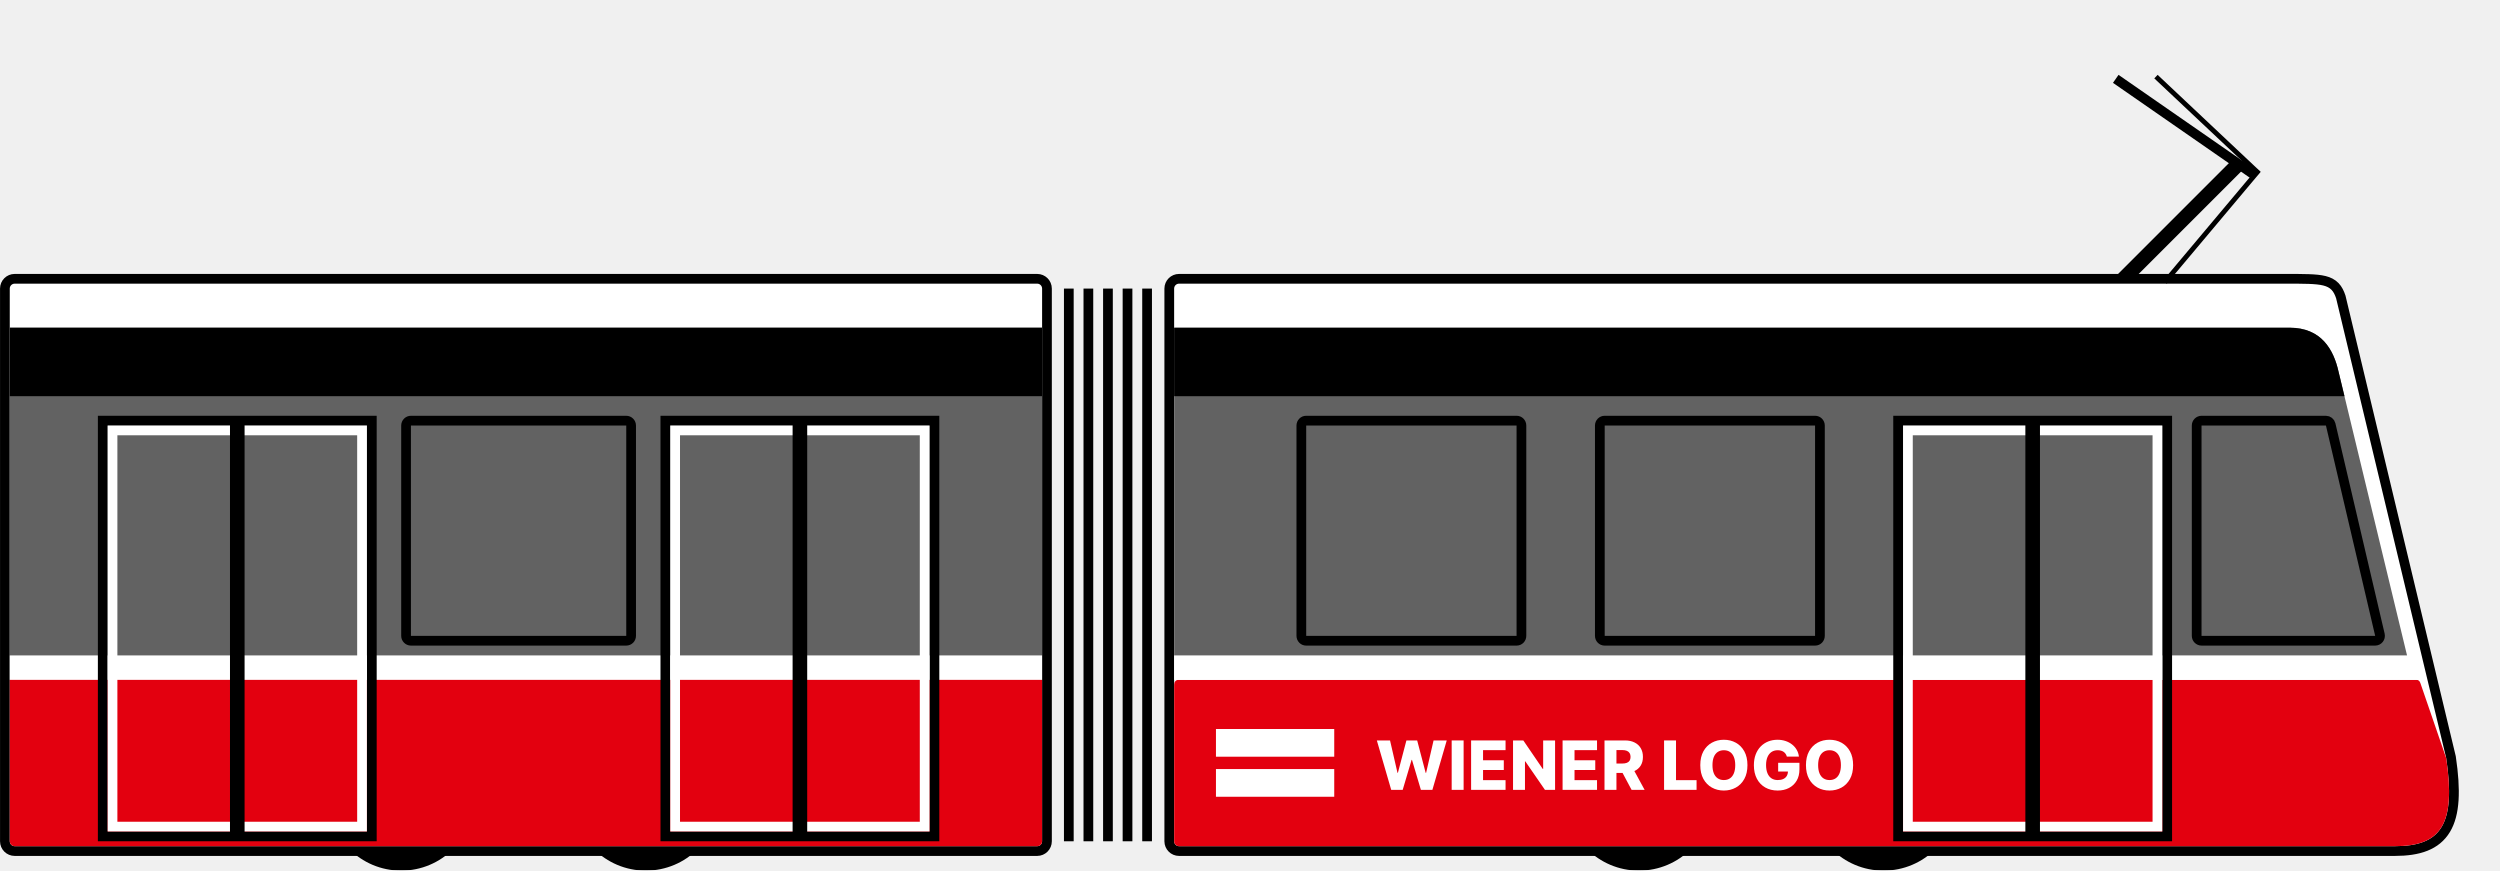
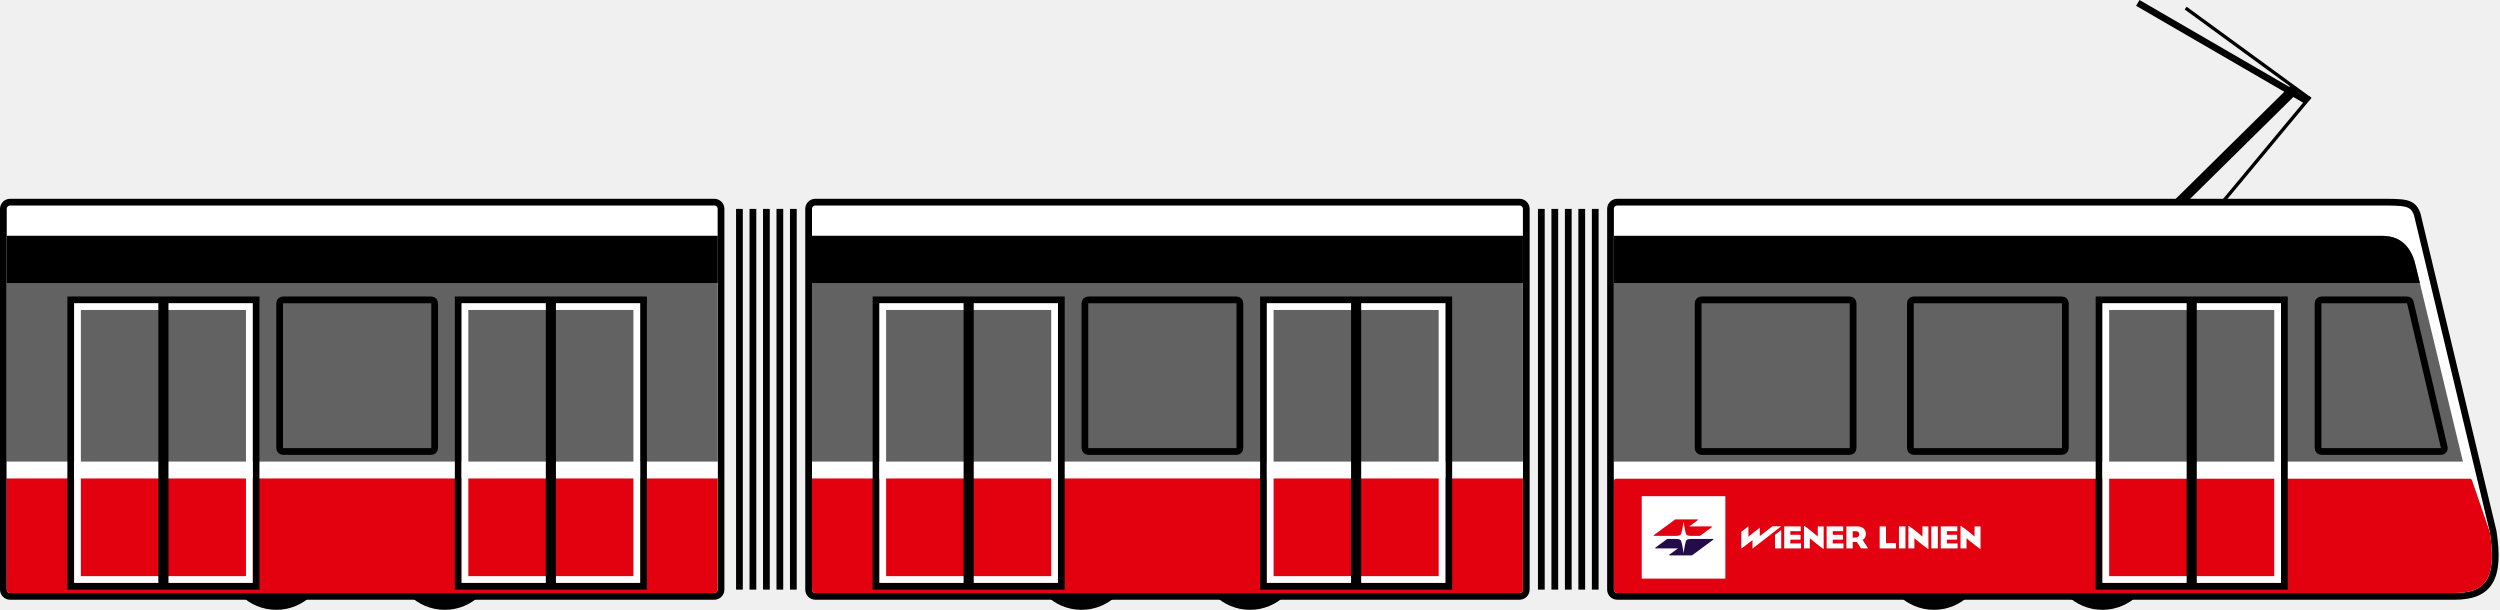
- <svg xmlns="http://www.w3.org/2000/svg" width="514" height="179" viewBox="0 0 514 179" fill="none">
-   <g clip-path="url(#clip0_201_360)">
-     <mask id="mask0_201_360" style="mask-type:luminance" maskUnits="userSpaceOnUse" x="0" y="0" width="514" height="179">
-       <path d="M514 0H0V179H514V0Z" fill="white" />
-     </mask>
-     <g mask="url(#mask0_201_360)">
-       <path d="M336.967 179.001C345.3 179.001 352.055 172.247 352.055 163.916C352.055 155.585 345.3 148.832 336.967 148.832C328.634 148.832 321.879 155.585 321.879 163.916C321.879 172.247 328.634 179.001 336.967 179.001Z" fill="black" />
-       <path d="M387.26 179.001C395.593 179.001 402.348 172.247 402.348 163.916C402.348 155.585 395.593 148.832 387.26 148.832C378.927 148.832 372.172 155.585 372.172 163.916C372.172 172.247 378.927 179.001 387.26 179.001Z" fill="black" />
-       <path d="M435.918 58L460.716 33.203" stroke="black" stroke-width="3" />
-       <path d="M219.748 59.332V172.967" stroke="black" stroke-width="2" />
-       <path d="M223.771 59.332V172.967" stroke="black" stroke-width="2" />
-       <path d="M227.794 59.332V172.967" stroke="black" stroke-width="2" />
-       <path d="M231.818 59.332V172.967" stroke="black" stroke-width="2" />
-       <path d="M235.842 59.332V172.967" stroke="black" stroke-width="2" />
-       <path d="M481.282 61.109L481.271 61.066L481.258 61.025C480.986 60.211 480.644 59.482 480.085 58.901C479.511 58.305 478.788 57.948 477.907 57.727C477.046 57.512 475.986 57.416 474.682 57.368C473.375 57.32 471.756 57.32 469.761 57.32H469.742H242.415C241.303 57.32 240.403 58.221 240.403 59.331V172.966C240.403 174.078 241.303 174.978 242.415 174.978H492.374C497.271 174.978 500.881 173.818 502.855 170.53C504.751 167.37 504.938 162.52 503.93 155.723L503.924 155.68L503.914 155.637L481.282 61.109Z" fill="white" stroke="black" stroke-width="2" />
-       <path d="M241.409 140.787C241.409 140.232 241.72 139.781 242.275 139.781C267.614 139.781 482.702 139.781 496.84 139.781C497.269 139.781 497.497 140.054 497.636 140.46L502.905 155.784C502.925 155.842 502.94 155.903 502.949 155.965C504.933 169.468 501.907 173.972 492.374 173.972H242.415C241.86 173.972 241.409 173.522 241.409 172.967V140.787Z" fill="#E3000F" />
-       <path d="M241.409 134.753H495.894L497.259 139.781H241.409V134.753Z" fill="white" />
-       <path d="M241.409 67.377H470.747C477.286 67.377 479.8 71.902 480.806 76.427L494.888 134.753H241.409V67.377Z" fill="#626262" />
-       <path d="M241.409 67.377H470.747C477.286 67.377 479.8 71.902 480.806 76.427L482.023 81.456H241.409V67.377Z" fill="black" />
-       <path d="M445.577 86.483H390.254V171.961H445.577V86.483Z" stroke="black" stroke-width="2" />
-       <path d="M443.566 88.495H392.266V169.95H443.566V88.495Z" stroke="white" stroke-width="2" />
-       <path d="M417.916 86.483V171.961" stroke="black" stroke-width="3" />
-       <path d="M82.481 179.001C90.814 179.001 97.569 172.247 97.569 163.916C97.569 155.585 90.814 148.832 82.481 148.832C74.148 148.832 67.393 155.585 67.393 163.916C67.393 172.247 74.148 179.001 82.481 179.001Z" fill="black" />
-       <path d="M132.775 179.001C141.108 179.001 147.863 172.247 147.863 163.916C147.863 155.585 141.108 148.832 132.775 148.832C124.442 148.832 117.687 155.585 117.687 163.916C117.687 172.247 124.442 179.001 132.775 179.001Z" fill="black" />
-       <path d="M213.245 57.32H3.018C1.907 57.32 1.006 58.221 1.006 59.331V172.966C1.006 174.077 1.907 174.978 3.018 174.978H213.245C214.356 174.978 215.256 174.077 215.256 172.966V59.331C215.256 58.221 214.356 57.32 213.245 57.32Z" fill="white" stroke="black" stroke-width="2" />
-       <path d="M214.25 134.753H2.012V139.781H214.25V134.753Z" fill="white" />
-       <path d="M2.012 139.781H214.25V172.967C214.25 173.522 213.8 173.972 213.245 173.972H3.018C2.462 173.972 2.012 173.522 2.012 172.967V139.781Z" fill="#E3000F" />
-       <path d="M214.25 67.377H2.012V134.753H214.25V67.377Z" fill="#626262" />
-       <path d="M214.25 67.377H2.012V81.456H214.25V67.377Z" fill="black" />
-       <path d="M192.121 86.483H136.798V171.961H192.121V86.483Z" stroke="black" stroke-width="2" />
-       <path d="M190.109 88.495H138.81V169.95H190.109V88.495Z" stroke="white" stroke-width="2" />
-       <path d="M164.46 86.483V171.961" stroke="black" stroke-width="3" />
-       <path d="M76.446 86.483H21.123V171.961H76.446V86.483Z" stroke="black" stroke-width="2" />
-       <path d="M74.434 88.495H23.135V169.95H74.434V88.495Z" stroke="white" stroke-width="2" />
-       <path d="M48.785 86.483V171.961" stroke="black" stroke-width="3" />
-       <path d="M128.751 86.483H84.493C83.938 86.483 83.487 86.934 83.487 87.489V130.731C83.487 131.286 83.938 131.736 84.493 131.736H128.751C129.307 131.736 129.757 131.286 129.757 130.731V87.489C129.757 86.934 129.307 86.483 128.751 86.483Z" stroke="black" stroke-width="2" />
-       <path d="M311.822 86.483H268.539C267.996 86.483 267.556 86.934 267.556 87.489V130.731C267.556 131.286 267.996 131.736 268.539 131.736H311.822C312.365 131.736 312.806 131.286 312.806 130.731V87.489C312.806 86.934 312.365 86.483 311.822 86.483Z" stroke="black" stroke-width="2" />
-       <path d="M373.192 86.483H329.909C329.366 86.483 328.926 86.934 328.926 87.489V130.731C328.926 131.286 329.366 131.736 329.909 131.736H373.192C373.735 131.736 374.176 131.286 374.176 130.731V87.489C374.176 86.934 373.735 86.483 373.192 86.483Z" stroke="black" stroke-width="2" />
-       <path d="M452.642 86.483H478.205C478.673 86.483 479.078 86.805 479.185 87.26L489.308 130.501C489.455 131.133 488.976 131.736 488.328 131.736H452.642C452.087 131.736 451.636 131.286 451.636 130.731V87.489C451.636 86.934 452.087 86.483 452.642 86.483Z" stroke="black" stroke-width="2" />
-       <path d="M464.419 35.66L443.266 15.753" stroke="black" />
-       <path d="M463.471 35.958L435 16.212" stroke="black" stroke-width="2" />
-       <path d="M464.389 35.04L445.103 58" stroke="black" />
-     </g>
-     <rect x="250" y="149.883" width="24.319" height="5.695" fill="white" />
-     <rect x="250" y="158.118" width="24.319" height="5.695" fill="white" />
-     <path d="M286.034 162.395L283.078 152.233H285.791L287.323 158.892H287.407L289.158 152.233H291.37L293.12 158.906H293.205L294.742 152.233H297.45L294.499 162.395H292.134L290.304 156.232H290.224L288.394 162.395H286.034Z" fill="white" />
-     <path d="M300.919 152.233V162.395H298.464V152.233H300.919Z" fill="white" />
-     <path d="M302.46 162.395V152.233H309.542V154.227H304.915V156.311H309.18V158.311H304.915V160.4H309.542V162.395H302.46Z" fill="white" />
-     <path d="M319.723 152.233V162.395H317.64L313.598 156.53H313.534V162.395H311.079V152.233H313.192L317.189 158.088H317.273V152.233H319.723Z" fill="white" />
-     <path d="M321.267 162.395V152.233H328.349V154.227H323.722V156.311H327.987V158.311H323.722V160.4H328.349V162.395H321.267Z" fill="white" />
-     <path d="M329.886 162.395V152.233H334.081C334.842 152.233 335.498 152.37 336.05 152.645C336.606 152.916 337.034 153.306 337.335 153.816C337.636 154.322 337.786 154.922 337.786 155.617C337.786 156.321 337.632 156.92 337.325 157.413C337.017 157.902 336.581 158.276 336.016 158.534C335.45 158.789 334.781 158.916 334.007 158.916H331.354V156.981H333.551C333.921 156.981 334.23 156.933 334.478 156.837C334.729 156.738 334.92 156.589 335.049 156.391C335.177 156.189 335.242 155.931 335.242 155.617C335.242 155.302 335.177 155.043 335.049 154.838C334.92 154.629 334.729 154.474 334.478 154.371C334.227 154.265 333.918 154.212 333.551 154.212H332.341V162.395H329.886ZM335.604 157.75L338.133 162.395H335.455L332.976 157.75H335.604Z" fill="white" />
-     <path d="M342.133 162.395V152.233H344.588V160.4H348.813V162.395H342.133Z" fill="white" />
-     <path d="M359.275 157.314C359.275 158.432 359.06 159.379 358.63 160.157C358.2 160.934 357.618 161.525 356.884 161.928C356.154 162.332 355.334 162.534 354.424 162.534C353.512 162.534 352.69 162.33 351.96 161.923C351.229 161.516 350.649 160.926 350.219 160.152C349.792 159.374 349.579 158.428 349.579 157.314C349.579 156.196 349.792 155.248 350.219 154.47C350.649 153.693 351.229 153.103 351.96 152.699C352.69 152.296 353.512 152.094 354.424 152.094C355.334 152.094 356.154 152.296 356.884 152.699C357.618 153.103 358.2 153.693 358.63 154.47C359.06 155.248 359.275 156.196 359.275 157.314ZM356.765 157.314C356.765 156.652 356.671 156.093 356.482 155.637C356.297 155.18 356.03 154.834 355.679 154.599C355.332 154.365 354.914 154.247 354.424 154.247C353.938 154.247 353.52 154.365 353.17 154.599C352.819 154.834 352.55 155.18 352.361 155.637C352.176 156.093 352.084 156.652 352.084 157.314C352.084 157.975 352.176 158.534 352.361 158.991C352.55 159.447 352.819 159.793 353.17 160.028C353.52 160.263 353.938 160.38 354.424 160.38C354.914 160.38 355.332 160.263 355.679 160.028C356.03 159.793 356.297 159.447 356.482 158.991C356.671 158.534 356.765 157.975 356.765 157.314Z" fill="white" />
-     <path d="M367.373 155.552C367.317 155.344 367.234 155.16 367.125 155.001C367.016 154.839 366.882 154.702 366.723 154.59C366.565 154.477 366.383 154.393 366.178 154.337C365.973 154.277 365.748 154.247 365.503 154.247C365.011 154.247 364.584 154.366 364.224 154.604C363.867 154.843 363.591 155.19 363.396 155.646C363.201 156.1 363.103 156.65 363.103 157.299C363.103 157.95 363.197 158.506 363.386 158.966C363.574 159.426 363.847 159.776 364.204 160.018C364.561 160.259 364.994 160.38 365.503 160.38C365.953 160.38 366.333 160.307 366.644 160.162C366.958 160.013 367.196 159.803 367.358 159.532C367.52 159.26 367.601 158.941 367.601 158.574L368.057 158.629H365.588V156.837H369.967V158.182C369.967 159.092 369.773 159.871 369.387 160.519C369.003 161.167 368.474 161.665 367.8 162.013C367.128 162.36 366.356 162.534 365.484 162.534C364.515 162.534 363.664 162.323 362.93 161.903C362.196 161.483 361.624 160.885 361.214 160.107C360.804 159.327 360.599 158.4 360.599 157.329C360.599 156.495 360.723 155.756 360.971 155.111C361.219 154.462 361.564 153.913 362.007 153.463C362.453 153.013 362.969 152.673 363.554 152.441C364.143 152.21 364.776 152.094 365.454 152.094C366.042 152.094 366.589 152.178 367.095 152.347C367.604 152.516 368.054 152.754 368.444 153.061C368.838 153.369 369.157 153.734 369.401 154.158C369.646 154.581 369.798 155.046 369.858 155.552H367.373Z" fill="white" />
-     <path d="M381 157.314C381 158.432 380.785 159.379 380.355 160.157C379.925 160.934 379.343 161.525 378.61 161.928C377.879 162.332 377.059 162.534 376.15 162.534C375.237 162.534 374.416 162.33 373.685 161.923C372.954 161.516 372.374 160.926 371.944 160.152C371.518 159.374 371.305 158.428 371.305 157.314C371.305 156.196 371.518 155.248 371.944 154.47C372.374 153.693 372.954 153.103 373.685 152.699C374.416 152.296 375.237 152.094 376.15 152.094C377.059 152.094 377.879 152.296 378.61 152.699C379.343 153.103 379.925 153.693 380.355 154.47C380.785 155.248 381 156.196 381 157.314ZM378.49 157.314C378.49 156.652 378.396 156.093 378.208 155.637C378.023 155.18 377.755 154.834 377.404 154.599C377.057 154.365 376.639 154.247 376.15 154.247C375.664 154.247 375.245 154.365 374.895 154.599C374.545 154.834 374.275 155.18 374.087 155.637C373.902 156.093 373.809 156.652 373.809 157.314C373.809 157.975 373.902 158.534 374.087 158.991C374.275 159.447 374.545 159.793 374.895 160.028C375.245 160.263 375.664 160.38 376.15 160.38C376.639 160.38 377.057 160.263 377.404 160.028C377.755 159.793 378.023 159.447 378.208 158.991C378.396 158.534 378.49 157.975 378.49 157.314Z" fill="white" />
+ <svg xmlns="http://www.w3.org/2000/svg" width="742" height="181" viewBox="0 0 742 181" fill="none">
+   <circle cx="574" cy="166" r="15" fill="black" />
+   <circle cx="624" cy="166" r="15" fill="black" />
+   <line x1="457.465" y1="62" x2="457.465" y2="175" stroke="black" stroke-width="2" />
+   <line x1="461.465" y1="62" x2="461.465" y2="175" stroke="black" stroke-width="2" />
+   <line x1="465.465" y1="62" x2="465.465" y2="175" stroke="black" stroke-width="2" />
+   <line x1="469.465" y1="62" x2="469.465" y2="175" stroke="black" stroke-width="2" />
+   <line x1="473.465" y1="62" x2="473.465" y2="175" stroke="black" stroke-width="2" />
+   <line x1="219.465" y1="62" x2="219.465" y2="175" stroke="black" stroke-width="2" />
+   <line x1="223.465" y1="62" x2="223.465" y2="175" stroke="black" stroke-width="2" />
+   <line x1="227.465" y1="62" x2="227.465" y2="175" stroke="black" stroke-width="2" />
+   <line x1="231.465" y1="62" x2="231.465" y2="175" stroke="black" stroke-width="2" />
+   <line x1="235.465" y1="62" x2="235.465" y2="175" stroke="black" stroke-width="2" />
+   <line x1="645.947" y1="60.932" x2="681.172" y2="26.184" stroke="black" stroke-width="3" />
+   <path d="M717.473 63.767L717.462 63.725L717.449 63.684C717.179 62.875 716.839 62.15 716.283 61.572C715.712 60.979 714.994 60.624 714.118 60.405C713.262 60.191 712.208 60.095 710.912 60.047C709.612 60 708.003 60 706.019 60H706H480C478.895 60 478 60.895 478 62V175C478 176.105 478.895 177 480 177H728.5C733.369 177 736.958 175.847 738.92 172.577C740.805 169.435 740.991 164.612 739.989 157.853L739.983 157.81L739.973 157.767L717.473 63.767Z" fill="white" stroke="black" stroke-width="2" />
+   <path d="M479 143C479 142.448 479.309 142 479.861 142C505.052 142 718.885 142 732.94 142C733.367 142 733.593 142.271 733.732 142.675L738.97 157.913C738.99 157.971 739.005 158.032 739.014 158.093C740.986 171.521 737.978 176 728.5 176H480C479.448 176 479 175.552 479 175V143Z" fill="#E3000F" />
+   <path d="M479 137H732L733.357 142H479V137Z" fill="white" />
+   <path d="M479 70H707C713.5 70 716 74.5 717 79L731 137H479V70Z" fill="#626262" />
+   <path d="M479 70H707C713.5 70 716 74.5 717 79L718.21 84H479V70Z" fill="black" />
+   <rect x="623" y="89" width="55" height="85" stroke="black" stroke-width="2" />
+   <rect x="625" y="91" width="51" height="81" stroke="white" stroke-width="2" />
+   <line x1="650.5" y1="89" x2="650.5" y2="174" stroke="black" stroke-width="3" />
+   <circle cx="321" cy="166" r="15" fill="black" />
+   <circle cx="371" cy="166" r="15" fill="black" />
+   <rect x="240" y="60" width="213" height="117" rx="2" fill="white" stroke="black" stroke-width="2" />
+   <rect x="241" y="137" width="211" height="5" fill="white" />
+   <path d="M241 142H452V175C452 175.552 451.552 176 451 176H242C241.448 176 241 175.552 241 175V142Z" fill="#E3000F" />
+   <rect x="241" y="70" width="211" height="67" fill="#626262" />
+   <rect x="241" y="70" width="211" height="14" fill="black" />
+   <rect x="375" y="89" width="55" height="85" stroke="black" stroke-width="2" />
+   <rect x="377" y="91" width="51" height="81" stroke="white" stroke-width="2" />
+   <line x1="402.5" y1="89" x2="402.5" y2="174" stroke="black" stroke-width="3" />
+   <rect x="260" y="89" width="55" height="85" stroke="black" stroke-width="2" />
+   <rect x="262" y="91" width="51" height="81" stroke="white" stroke-width="2" />
+   <line x1="287.5" y1="89" x2="287.5" y2="174" stroke="black" stroke-width="3" />
+   <rect x="322" y="89" width="46" height="45" rx="1" stroke="black" stroke-width="2" />
+   <circle cx="82" cy="166" r="15" fill="black" />
+   <circle cx="132" cy="166" r="15" fill="black" />
+   <rect x="1" y="60" width="213" height="117" rx="2" fill="white" stroke="black" stroke-width="2" />
+   <rect x="2" y="137" width="211" height="5" fill="white" />
+   <path d="M2 142H213V175C213 175.552 212.552 176 212 176H3C2.448 176 2 175.552 2 175V142Z" fill="#E3000F" />
+   <rect x="2" y="70" width="211" height="67" fill="#626262" />
+   <rect x="2" y="70" width="211" height="14" fill="black" />
+   <rect x="136" y="89" width="55" height="85" stroke="black" stroke-width="2" />
+   <rect x="138" y="91" width="51" height="81" stroke="white" stroke-width="2" />
+   <line x1="163.5" y1="89" x2="163.5" y2="174" stroke="black" stroke-width="3" />
+   <rect x="21" y="89" width="55" height="85" stroke="black" stroke-width="2" />
+   <rect x="23" y="91" width="51" height="81" stroke="white" stroke-width="2" />
+   <line x1="48.5" y1="89" x2="48.5" y2="174" stroke="black" stroke-width="3" />
+   <rect x="83" y="89" width="46" height="45" rx="1" stroke="black" stroke-width="2" />
+   <rect x="504" y="89" width="46" height="45" rx="1" stroke="black" stroke-width="2" />
+   <rect x="567" y="89" width="46" height="45" rx="1" stroke="black" stroke-width="2" />
+   <path d="M688 90C688 89.448 688.448 89 689 89H714.414C714.879 89 715.282 89.32 715.388 89.772L725.452 132.772C725.598 133.4 725.122 134 724.478 134H689C688.448 134 688 133.552 688 133V90Z" stroke="black" stroke-width="2" />
+   <line x1="685.705" y1="29.404" x2="648.705" y2="2.404" stroke="black" />
+   <line x1="684.498" y1="29.865" x2="634.498" y2="0.865" stroke="black" stroke-width="2" />
+   <line x1="685.645" y1="28.752" x2="659.384" y2="60.32" stroke="black" />
+   <g clip-path="url(#clip0_11_477)">
+     <path d="M487 172H594V147H487V172Z" fill="#E3000F" />
+     <path d="M487.263 171.734H512.083V147.266H487.263V171.734Z" fill="white" />
+     <path d="M495.548 164.848C495.479 164.848 495.424 164.793 495.424 164.724C495.424 164.684 495.443 164.648 495.472 164.625L497.994 162.771H491.369C491.299 162.771 491.243 162.716 491.243 162.648C491.243 162.606 491.264 162.568 491.297 162.545L494.762 160C494.785 159.979 494.816 159.964 494.85 159.964H497.538C498.14 159.986 498.461 160.051 498.647 160.172C498.872 160.323 498.939 160.494 498.981 160.607C499.28 161.428 499.667 164.04 499.686 164.168C499.705 164.04 500.09 161.428 500.39 160.607C500.434 160.494 500.498 160.323 500.725 160.172C500.91 160.051 501.232 159.986 501.835 159.964H508.423C508.492 159.964 508.549 160.02 508.549 160.089C508.549 160.131 508.526 160.169 508.492 160.191L502.208 164.823C502.187 164.838 502.161 164.848 502.134 164.848H495.548Z" fill="#240C4B" />
+     <path d="M508.007 156.236C508.076 156.236 508.131 156.291 508.131 156.36C508.131 156.402 508.11 156.44 508.08 156.462L504.591 159.021C504.57 159.035 504.545 159.042 504.519 159.042H501.833C501.23 159.021 500.908 158.957 500.723 158.835C500.498 158.685 500.432 158.514 500.39 158.4C500.089 157.579 499.703 154.967 499.684 154.84C499.665 154.967 499.278 157.579 498.979 158.4C498.937 158.514 498.87 158.685 498.646 158.835C498.459 158.957 498.138 159.021 497.536 159.042L490.944 159.044C490.875 159.044 490.82 158.989 490.82 158.921C490.82 158.883 490.835 158.85 490.864 158.827L491.064 158.679L497.161 154.187C497.181 154.169 497.208 154.16 497.239 154.16H503.825C503.894 154.16 503.949 154.215 503.949 154.285C503.949 154.325 503.93 154.361 503.899 154.384L501.375 156.236H508.007Z" fill="#E3000F" />
+     <path d="M550.937 159.53L549.89 159.561V157.669H550.927C551.53 157.669 551.814 158.058 551.814 158.565C551.814 159.131 551.497 159.511 550.937 159.53ZM552.828 160.233C553.463 159.96 553.789 159.325 553.789 158.438C553.789 157.258 552.935 156.234 551.328 156.234H548.097C548.064 156.234 548.011 156.225 548.011 156.322V159.511V162.68C548.011 162.779 548.011 162.769 548.097 162.769H549.807C549.881 162.769 549.89 162.758 549.89 162.68V160.856L551.095 160.837C551.095 160.837 551.856 161.949 552.205 162.574C552.3 162.748 552.342 162.769 552.426 162.769H554.275C554.391 162.769 554.424 162.699 554.296 162.505C553.693 161.597 553.093 160.632 552.828 160.233ZM547.143 161.394V162.633C547.143 162.75 547.132 162.769 547.027 162.769H542.263C542.159 162.769 542.147 162.75 542.147 162.633V156.333C542.147 156.246 542.136 156.236 542.242 156.236H546.964C547.058 156.236 547.069 156.246 547.069 156.362V157.543C547.069 157.621 547.037 157.669 546.964 157.669L543.975 157.64V158.732H546.899C546.995 158.732 547.006 158.751 547.006 158.869V160.039C547.006 160.155 546.995 160.176 546.899 160.176H543.975V161.297L547.027 161.269C547.143 161.269 547.143 161.269 547.143 161.394ZM587.824 156.352V162.819C587.824 162.819 587.812 162.993 587.696 162.916C586.123 161.823 583.662 159.736 583.662 159.736V162.682C583.662 162.769 583.662 162.769 583.567 162.769H581.992C581.918 162.769 581.887 162.672 581.887 162.672V156.137C581.887 156.137 581.95 156.041 582.004 156.069C583.493 157.055 586.049 159.24 586.049 159.24V156.352C586.049 156.246 586.049 156.236 586.133 156.236H587.717C587.824 156.236 587.824 156.352 587.824 156.352ZM534.543 161.394V162.633C534.543 162.75 534.533 162.769 534.427 162.769H529.665C529.558 162.769 529.546 162.75 529.546 162.633V156.333C529.546 156.246 529.537 156.236 529.642 156.236H534.364C534.459 156.236 534.47 156.246 534.47 156.362V157.543C534.47 157.621 534.438 157.669 534.364 157.669L531.375 157.64V158.732H534.301C534.394 158.732 534.406 158.751 534.406 158.869V160.039C534.406 160.155 534.394 160.176 534.301 160.176H531.375V161.297L534.427 161.269C534.543 161.269 534.543 161.269 534.543 161.394ZM581.018 161.394V162.633C581.018 162.75 581.007 162.769 580.902 162.769H576.138C576.033 162.769 576.022 162.75 576.022 162.633V156.333C576.022 156.246 576.01 156.236 576.117 156.236H580.839C580.932 156.236 580.944 156.246 580.944 156.362V157.543C580.944 157.621 580.911 157.669 580.839 157.669L577.848 157.64V158.732H580.774C580.87 158.732 580.881 158.751 580.881 158.869V160.039C580.881 160.155 580.87 160.176 580.774 160.176H577.848V161.297L580.902 161.269C581.018 161.269 581.018 161.269 581.018 161.394ZM575.151 156.324V159.511V162.682C575.151 162.76 575.139 162.769 575.044 162.769H573.313C573.218 162.769 573.218 162.779 573.218 162.682V159.511V156.324C573.218 156.227 573.218 156.236 573.313 156.236H575.044C575.139 156.236 575.151 156.246 575.151 156.324ZM572.346 156.352V162.819C572.346 162.819 572.335 162.993 572.219 162.916C570.646 161.823 568.185 159.736 568.185 159.736V162.682C568.185 162.769 568.185 162.769 568.09 162.769H566.515C566.443 162.769 566.41 162.672 566.41 162.672V156.137C566.41 156.137 566.473 156.041 566.527 156.069C568.015 157.055 570.572 159.24 570.572 159.24V156.352C570.572 156.246 570.572 156.236 570.656 156.236H572.24C572.346 156.236 572.346 156.352 572.346 156.352ZM565.539 156.324V159.511V162.682C565.539 162.76 565.528 162.769 565.434 162.769H563.701C563.606 162.769 563.606 162.779 563.606 162.682V159.511V156.324C563.606 156.227 563.606 156.236 563.701 156.236H565.434C565.528 156.236 565.539 156.246 565.539 156.324ZM562.735 161.288V162.682C562.735 162.76 562.735 162.769 562.651 162.769H557.981C557.887 162.769 557.887 162.779 557.887 162.682V159.511V156.324C557.887 156.227 557.887 156.236 557.981 156.236H559.672C559.755 156.236 559.767 156.246 559.767 156.324V161.219L562.64 161.189C562.725 161.189 562.735 161.21 562.735 161.288ZM526.058 156.204H528.672L520.145 162.836V160.539V160.313L519.962 160.45L516.822 162.84V157.83L518.928 156.204V159.036V159.268L519.111 159.124L522.308 156.611V158.873V159.101L522.489 158.96L526.058 156.204ZM528.672 157.477V157.76V159.525V162.68C528.672 162.758 528.66 162.767 528.561 162.767H526.929C526.832 162.767 526.832 162.777 526.832 162.68L526.826 158.74L528.561 157.389C528.66 157.389 528.672 157.399 528.672 157.477ZM541.261 156.356V162.815C541.261 162.815 541.251 162.992 541.137 162.914C539.585 161.823 537.162 159.737 537.162 159.737V162.68C537.162 162.767 537.162 162.767 537.069 162.767H535.517C535.445 162.767 535.414 162.671 535.414 162.671V156.143C535.414 156.143 535.475 156.044 535.528 156.075C536.994 157.059 539.513 159.24 539.513 159.24V156.356C539.513 156.25 539.513 156.24 539.596 156.24H541.158C541.261 156.24 541.261 156.356 541.261 156.356Z" fill="white" />
  </g>
  <defs>
-     <clipPath id="clip0_201_360">
-       <rect width="514" height="179" fill="white" />
+     <clipPath id="clip0_11_477">
+       <rect width="107" height="25" fill="white" transform="translate(487 147)" />
    </clipPath>
  </defs>
</svg>
